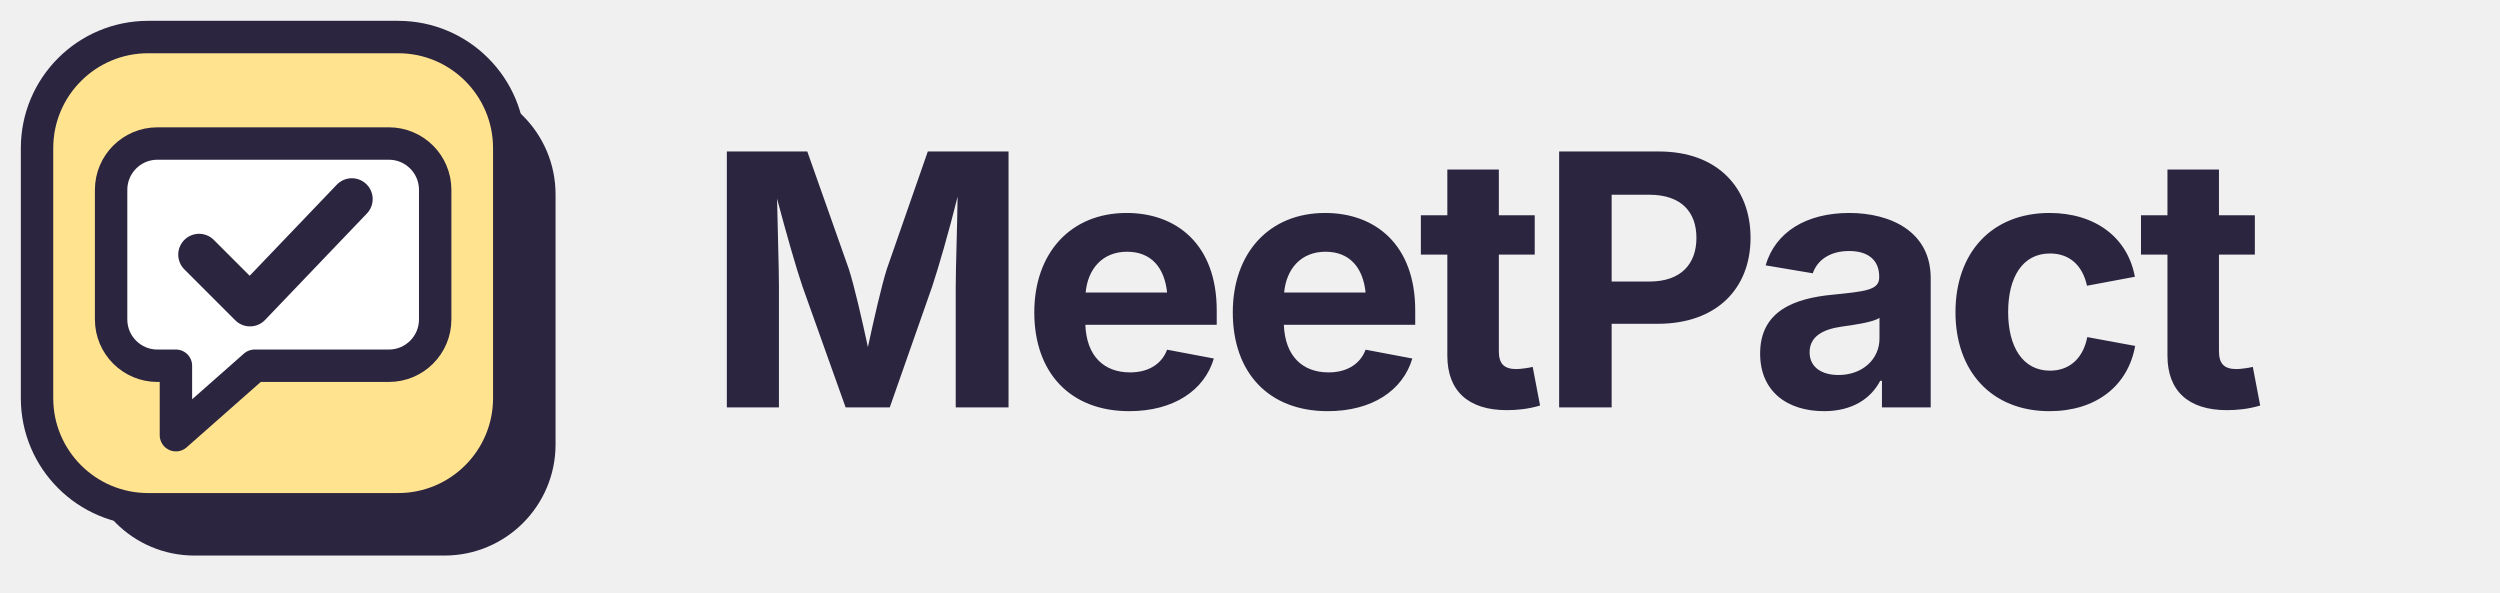
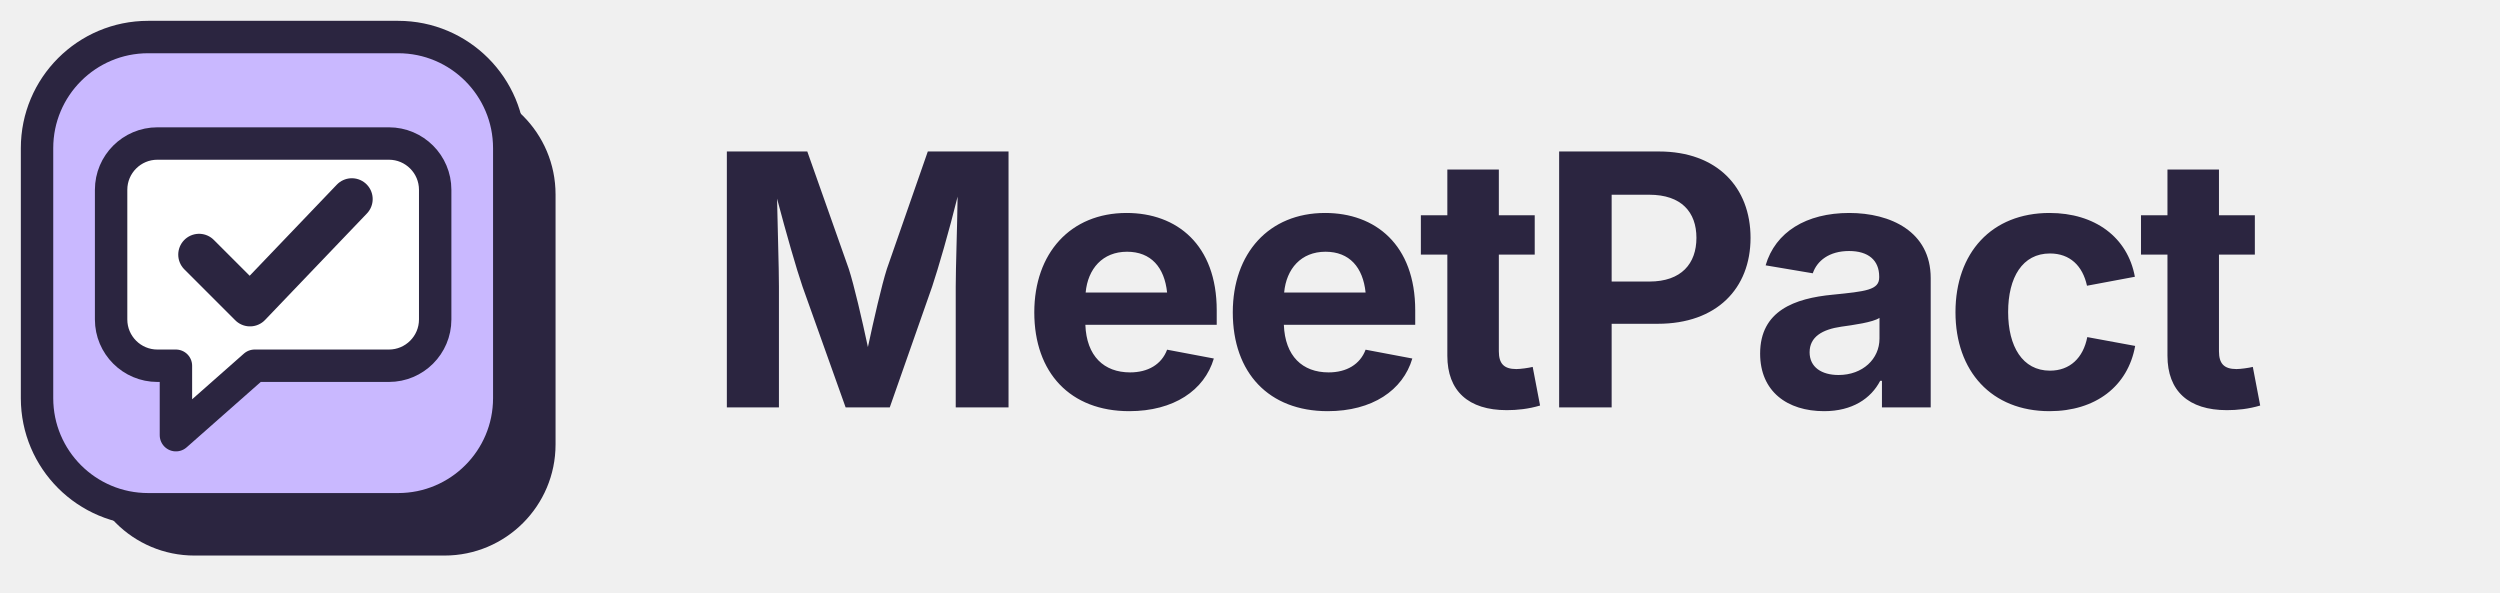
<svg xmlns="http://www.w3.org/2000/svg" viewBox="0 0 270 64" role="img" aria-label="MeetPact">
  <rect x="9" y="9" width="51" height="51" rx="12" fill="#2B2540" />
-   <rect x="4" y="4" width="51" height="51" rx="12" fill="#FFE38F" stroke="#2B2540" stroke-width="3.5" />
+   <rect x="4" y="4" width="51" height="51" rx="12" fill="#C9B8FF" stroke="#2B2540" stroke-width="3.5" />
  <path d="M17 15.5h25a5 5 0 0 1 5 5v14a5 5 0 0 1-5 5H27.5l-8.5 7.5v-7.5H17a5 5 0 0 1-5-5v-14a5 5 0 0 1 5-5z" fill="#FFFFFF" stroke="#2B2540" stroke-width="3.5" stroke-linejoin="round" />
  <path d="M21.5 27.5l5.5 5.5 11-11.5" fill="none" stroke="#2B2540" stroke-width="4.5" stroke-linecap="round" stroke-linejoin="round" />
  <text x="76" y="44" font-family="'Space Grotesk', 'Segoe UI', Inter, Arial, sans-serif" font-size="38" font-weight="700" letter-spacing="-1.2" fill="#2B2540">MeetPact</text>
</svg>
